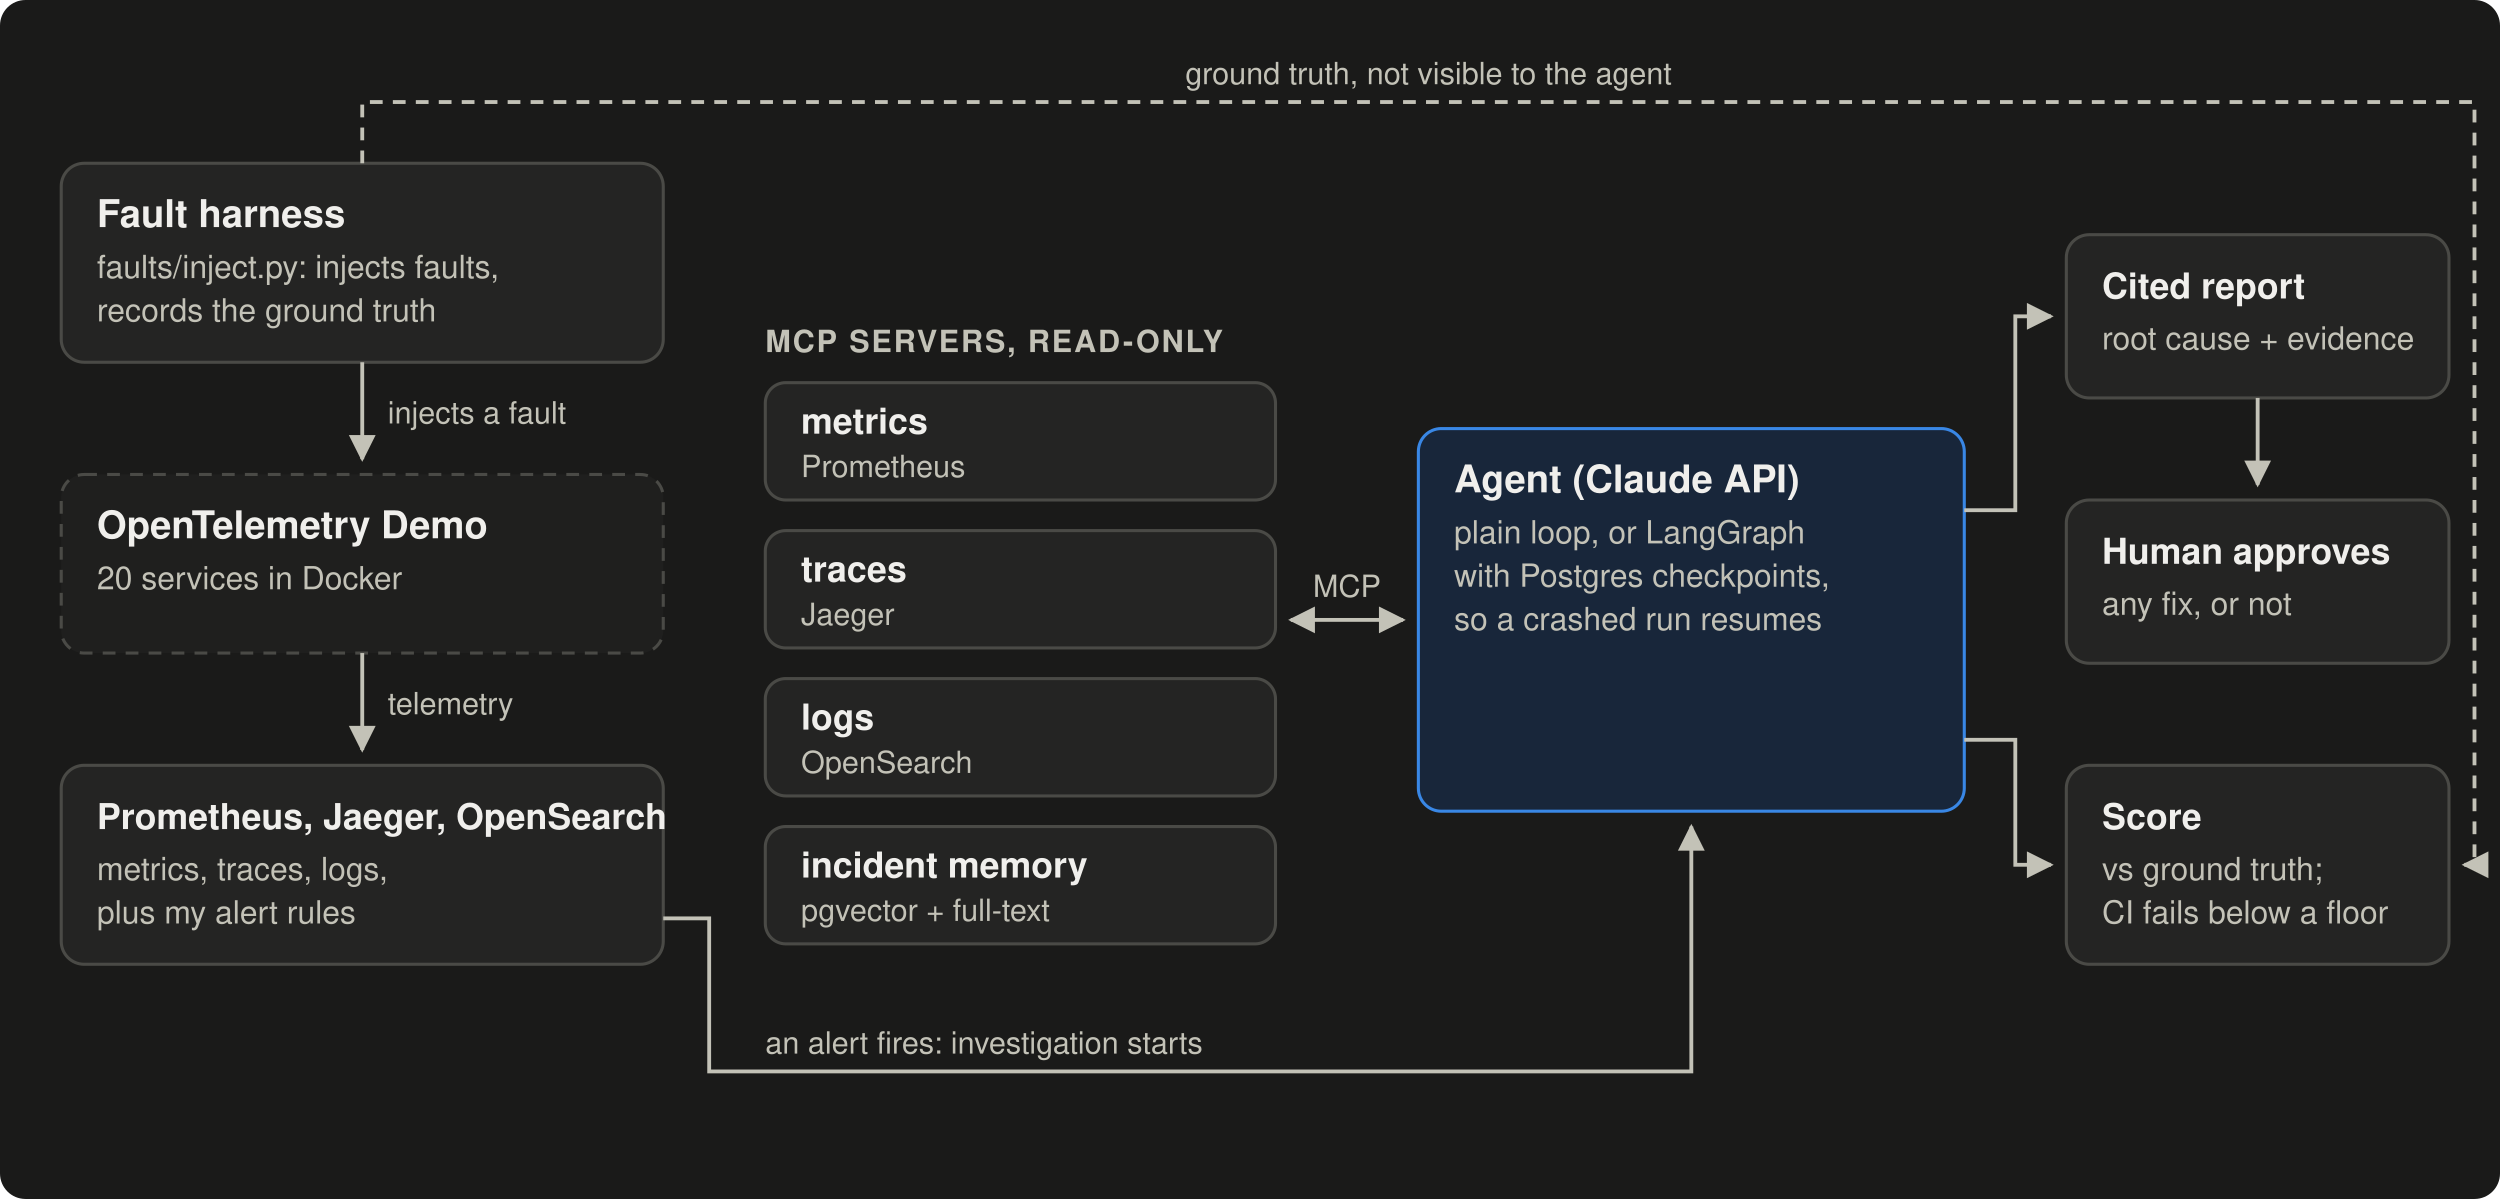
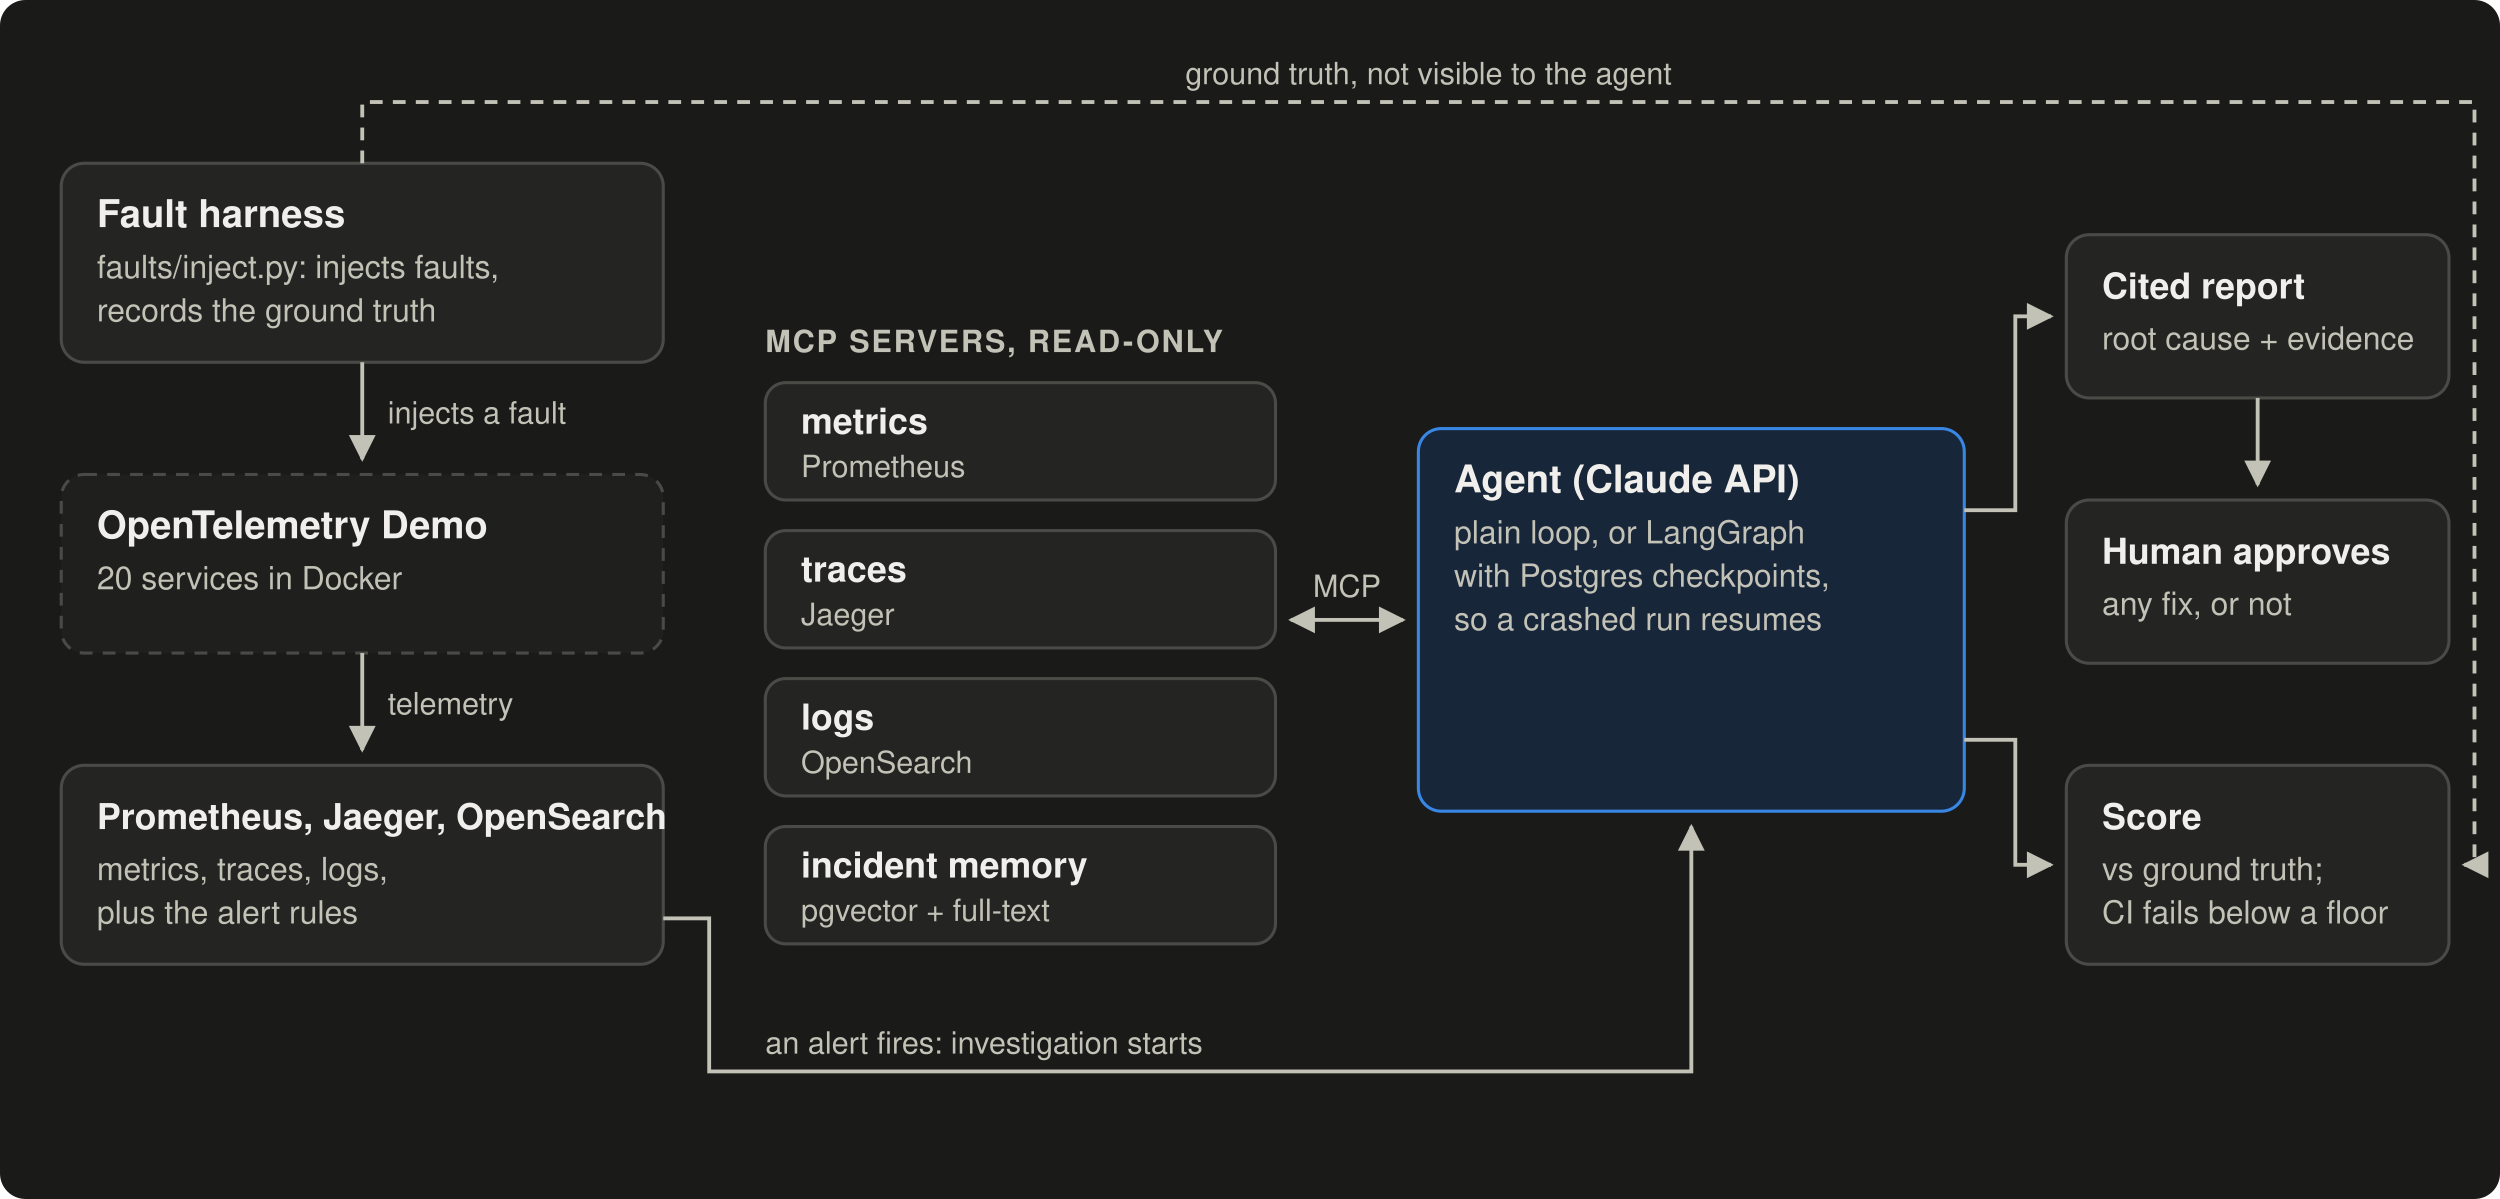
<svg xmlns="http://www.w3.org/2000/svg" width="980" height="470" viewBox="0 0 980 470" font-family="-apple-system, BlinkMacSystemFont, 'Segoe UI', Helvetica, Arial, sans-serif" role="img" aria-label="Pagerless architecture">
  <defs>
    <marker id="arrow" viewBox="0 0 10 10" refX="9" refY="5" markerWidth="7" markerHeight="7" orient="auto-start-reverse">
      <path d="M0,0 L10,5 L0,10 z" fill="#c3c2b7" />
    </marker>
    <marker id="arrow-back" viewBox="0 0 10 10" refX="1" refY="5" markerWidth="7" markerHeight="7" orient="auto">
      <path d="M10,0 L0,5 L10,10 z" fill="#c3c2b7" />
    </marker>
  </defs>
  <rect width="980" height="470" rx="10" fill="#1a1a19" />
  <rect x="24" y="64" width="236" height="78" rx="9" fill="#242423" stroke="#4a4a46" stroke-width="1.2" />
  <text x="38" y="89" font-size="15" font-weight="600" fill="#f0efec">Fault harness</text>
  <text x="38" y="109" font-size="12.5" fill="#c3c2b7">faults/inject.py: injects faults,</text>
  <text x="38" y="126" font-size="12.5" fill="#c3c2b7">records the ground truth</text>
  <rect x="24" y="186" width="236" height="70" rx="9" fill="#1f1f1e" stroke="#4a4a46" stroke-width="1.2" stroke-dasharray="5 4" />
  <text x="38" y="211" font-size="15" font-weight="600" fill="#f0efec">OpenTelemetry Demo</text>
  <text x="38" y="231" font-size="12.5" fill="#c3c2b7">20 services in Docker</text>
  <rect x="24" y="300" width="236" height="78" rx="9" fill="#242423" stroke="#4a4a46" stroke-width="1.2" />
  <text x="38" y="325" font-size="14" font-weight="600" fill="#f0efec">Prometheus, Jaeger, OpenSearch</text>
  <text x="38" y="345" font-size="12.5" fill="#c3c2b7">metrics, traces, logs,</text>
-   <text x="38" y="362" font-size="12.5" fill="#c3c2b7">plus my alert rules</text>
+   <text x="38" y="362" font-size="12.5" fill="#c3c2b7">plus the alert rules</text>
  <path d="M142,142 V180" fill="none" stroke="#c3c2b7" stroke-width="1.5" marker-end="url(#arrow)" />
  <text x="152" y="166" font-size="12" fill="#c3c2b7" text-anchor="start">injects a fault</text>
  <path d="M142,256 V294" fill="none" stroke="#c3c2b7" stroke-width="1.5" marker-end="url(#arrow)" />
  <text x="152" y="280" font-size="12" fill="#c3c2b7" text-anchor="start">telemetry</text>
  <text x="300" y="138" font-size="12" font-weight="600" letter-spacing="0.06em" fill="#c3c2b7">MCP SERVERS, READ-ONLY</text>
  <rect x="300" y="150" width="200" height="46" rx="8" fill="#242423" stroke="#4a4a46" stroke-width="1.2" />
  <text x="314" y="170" font-size="14" font-weight="600" fill="#f0efec">metrics</text>
  <text x="314" y="187" font-size="12" fill="#c3c2b7">Prometheus</text>
  <rect x="300" y="208" width="200" height="46" rx="8" fill="#242423" stroke="#4a4a46" stroke-width="1.2" />
  <text x="314" y="228" font-size="14" font-weight="600" fill="#f0efec">traces</text>
  <text x="314" y="245" font-size="12" fill="#c3c2b7">Jaeger</text>
  <rect x="300" y="266" width="200" height="46" rx="8" fill="#242423" stroke="#4a4a46" stroke-width="1.2" />
  <text x="314" y="286" font-size="14" font-weight="600" fill="#f0efec">logs</text>
  <text x="314" y="303" font-size="12" fill="#c3c2b7">OpenSearch</text>
  <rect x="300" y="324" width="200" height="46" rx="8" fill="#242423" stroke="#4a4a46" stroke-width="1.2" />
  <text x="314" y="344" font-size="14" font-weight="600" fill="#f0efec">incident memory</text>
  <text x="314" y="361" font-size="12" fill="#c3c2b7">pgvector + full-text</text>
  <rect x="556" y="168" width="214" height="150" rx="9" fill="#18263a" stroke="#3987e5" stroke-width="1.2" />
  <text x="570" y="193" font-size="15" font-weight="600" fill="#f0efec">Agent (Claude API)</text>
  <text x="570" y="213" font-size="12.5" fill="#c3c2b7">plain loop, or LangGraph</text>
  <text x="570" y="230" font-size="12.5" fill="#c3c2b7">with Postgres checkpoints,</text>
  <text x="570" y="247" font-size="12.5" fill="#c3c2b7">so a crashed run resumes</text>
  <path d="M506,243 H550" fill="none" stroke="#c3c2b7" stroke-width="1.5" marker-end="url(#arrow)" marker-start="url(#arrow-back)" />
  <text x="528" y="234" font-size="12" fill="#c3c2b7" text-anchor="middle">MCP</text>
  <path d="M260,360 H278 V420 H663 V324" fill="none" stroke="#c3c2b7" stroke-width="1.5" marker-end="url(#arrow)" />
  <text x="300" y="413" font-size="12" fill="#c3c2b7" text-anchor="start">an alert fires: investigation starts</text>
  <rect x="810" y="92" width="150" height="64" rx="9" fill="#242423" stroke="#4a4a46" stroke-width="1.2" />
  <text x="824" y="117" font-size="14" font-weight="600" fill="#f0efec">Cited report</text>
  <text x="824" y="137" font-size="12.5" fill="#c3c2b7">root cause + evidence</text>
  <rect x="810" y="196" width="150" height="64" rx="9" fill="#242423" stroke="#4a4a46" stroke-width="1.2" />
  <text x="824" y="221" font-size="14" font-weight="600" fill="#f0efec">Human approves</text>
  <text x="824" y="241" font-size="12.5" fill="#c3c2b7">any fix, or not</text>
  <rect x="810" y="300" width="150" height="78" rx="9" fill="#242423" stroke="#4a4a46" stroke-width="1.2" />
  <text x="824" y="325" font-size="14" font-weight="600" fill="#f0efec">Score</text>
  <text x="824" y="345" font-size="12.5" fill="#c3c2b7">vs ground truth;</text>
  <text x="824" y="362" font-size="12.5" fill="#c3c2b7">CI fails below a floor</text>
  <path d="M770,200 H790 V124 H804" fill="none" stroke="#c3c2b7" stroke-width="1.5" marker-end="url(#arrow)" />
  <path d="M885,156 V190" fill="none" stroke="#c3c2b7" stroke-width="1.5" marker-end="url(#arrow)" />
  <path d="M770,290 H790 V339 H804" fill="none" stroke="#c3c2b7" stroke-width="1.5" marker-end="url(#arrow)" />
  <path d="M142,64 V40 H970 V339 H966" fill="none" stroke="#c3c2b7" stroke-width="1.5" marker-end="url(#arrow)" stroke-dasharray="5 4" />
  <text x="560" y="33" font-size="12" fill="#c3c2b7" text-anchor="middle">ground truth, not visible to the agent</text>
</svg>
